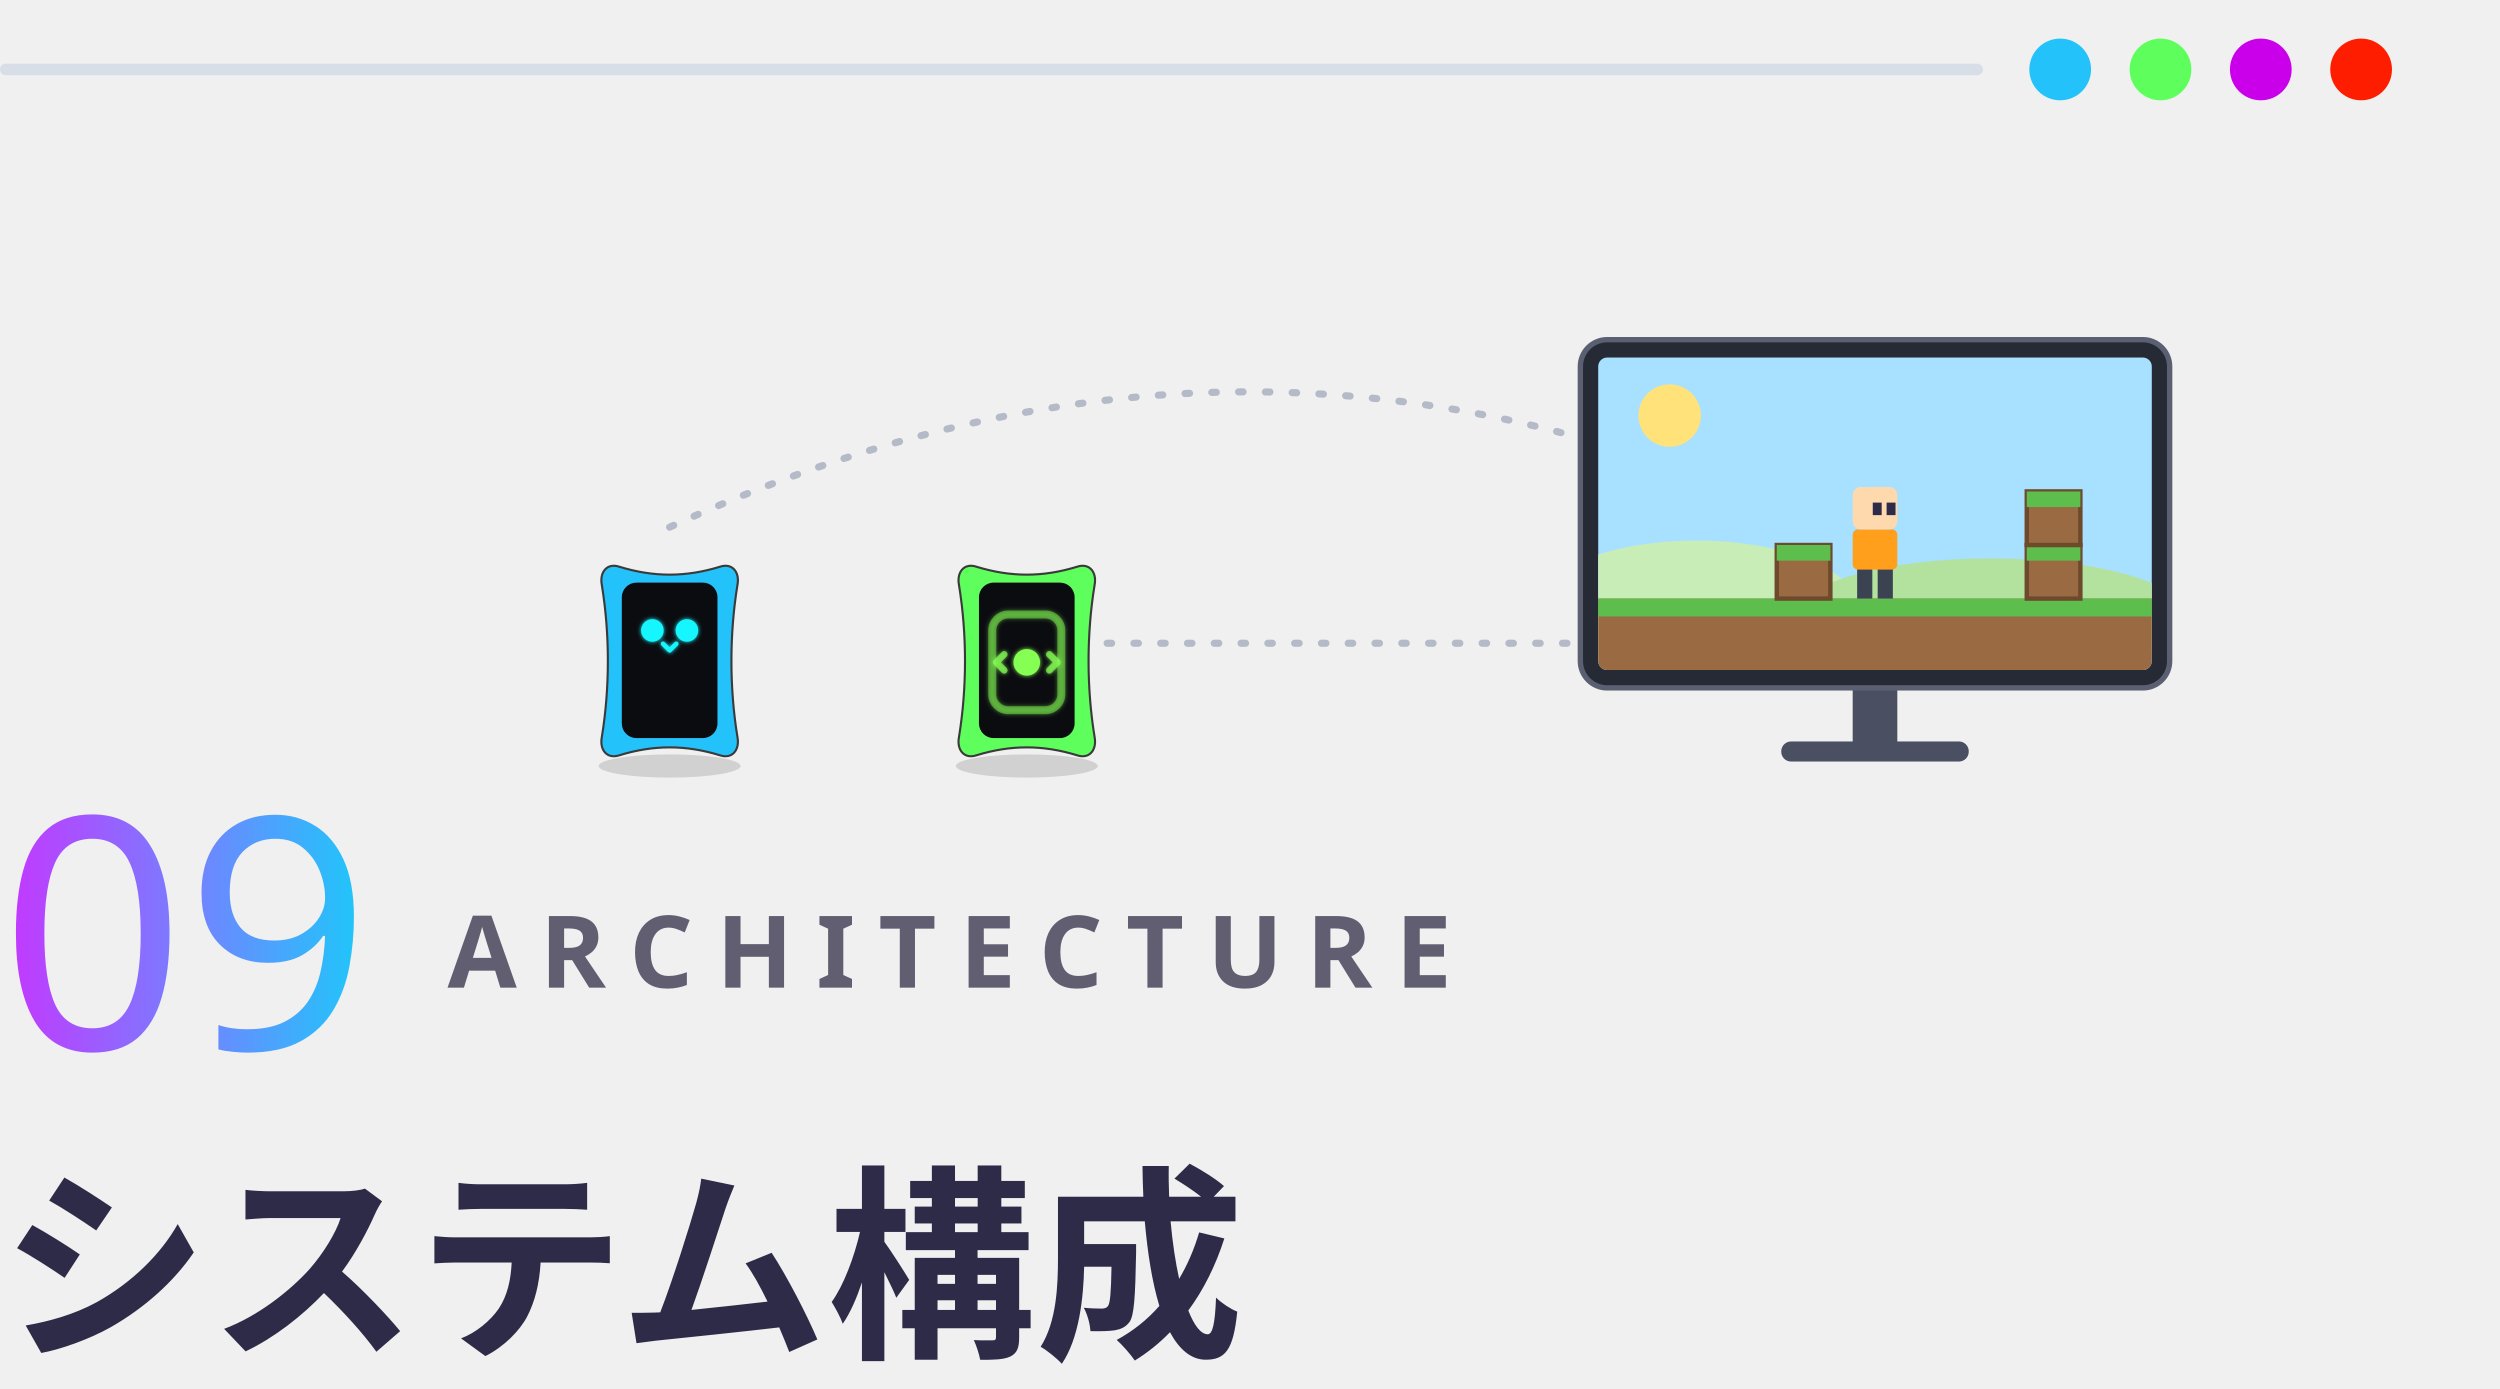
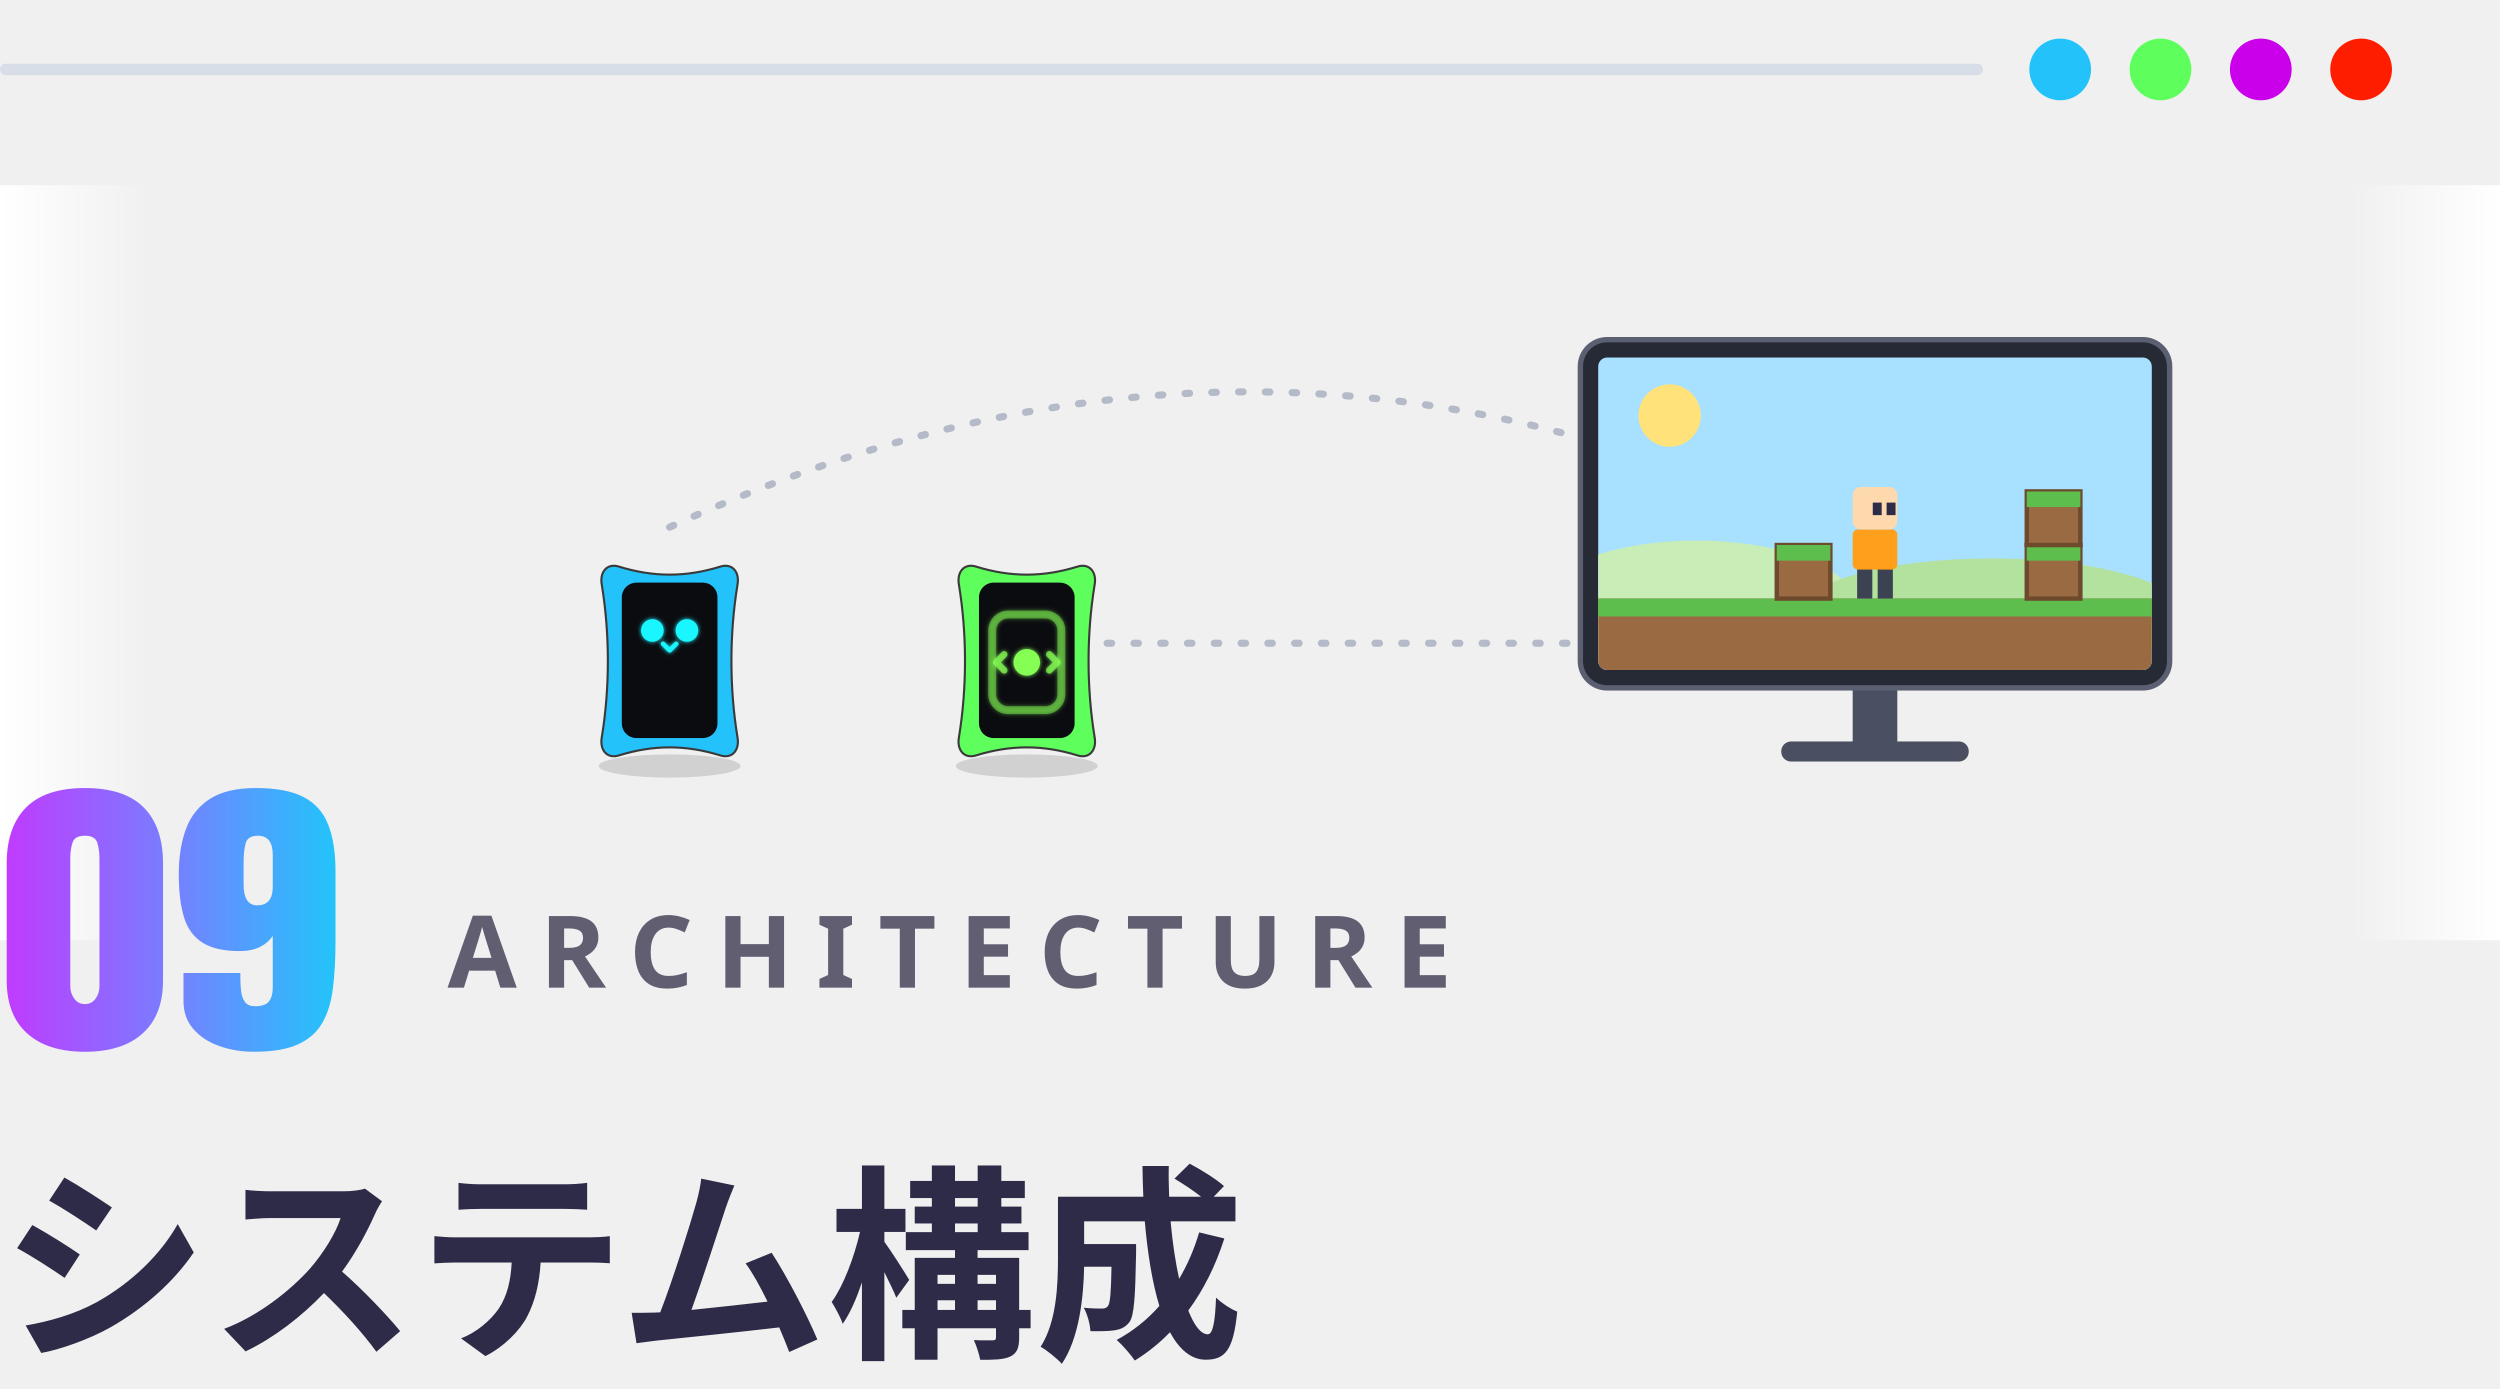
<svg xmlns="http://www.w3.org/2000/svg" viewBox="0 0 324 180" width="324" height="180" role="img">
  <defs>
    <filter id="glow" x="-30%" y="-30%" width="160%" height="160%">
-       <feGaussianBlur stdDeviation="1.6" result="b" />
-       <feMerge>
-         <feMergeNode in="b" />
-         <feMergeNode in="SourceGraphic" />
-       </feMerge>
+       <feGaussianBlur stdDeviation="1.6" />
    </filter>
    <linearGradient id="brand" x1="0" y1="0" x2="1" y2="0">
      <stop offset="0" stop-color="#C03BFF" />
      <stop offset=".55" stop-color="#6F86FF" />
      <stop offset="1" stop-color="#22C4FA" />
    </linearGradient>
    <linearGradient id="bg" x1="0" y1="0" x2="1" y2="1">
      <stop offset="0" stop-color="#E8FAFF" />
      <stop offset="1" stop-color="#FFF5DC" />
    </linearGradient>
    <style>
.jp{font-family:'Hiragino Sans','Hiragino Kaku Gothic ProN','Yu Gothic UI','Yu Gothic','Meiryo','Noto Sans JP','Noto Sans CJK JP',sans-serif}
.disp{font-family:Impact,Haettenschweiler,'Anton','Arial Narrow Bold','Arial Black',sans-serif}
.gh{font-family:-apple-system,BlinkMacSystemFont,'Segoe UI','Noto Sans',Helvetica,Arial,sans-serif}
.rnd{font-family:RcRounded,'Hiragino Maru Gothic ProN','Yu Gothic UI','Noto Sans JP',sans-serif}
.hand{font-family:RcHand,'Hiragino Maru Gothic ProN','Yu Gothic UI','Noto Sans JP',sans-serif}
.mono{font-family:ui-monospace,SFMono-Regular,'Cascadia Mono',Consolas,'Liberation Mono',monospace}

@keyframes bob{0%,100%{transform:translateY(0)}50%{transform:translateY(-5px)}}
@keyframes blink{0%,90%,100%{transform:scaleY(1)}94%{transform:scaleY(.12)}}
@keyframes flow{to{stroke-dashoffset:-28}}
@keyframes pulse{0%,100%{opacity:.55}50%{opacity:1}}
.bob{animation:bob 2.6s ease-in-out infinite}
.eyes{transform-box:fill-box;transform-origin:center;animation:blink 4.8s infinite}
.flow{stroke-dasharray:6 8;animation:flow 1.1s linear infinite}
.pulse{animation:pulse 2.4s ease-in-out infinite}
@media (prefers-reduced-motion:reduce){.bob,.eyes,.flow,.pulse{animation:none}}
@keyframes spin{to{transform:rotate(360deg)}}.spin{animation:spin 1.1s linear infinite}@keyframes drip{0%{transform:translateY(0);opacity:1}100%{transform:translateY(8px);opacity:0}}.drip{animation:drip .8s ease-in infinite}@media (prefers-reduced-motion:reduce){*{animation:none!important}}@keyframes ln9{0%{transform:translateX(0);opacity:0}10%{opacity:1}90%{opacity:1}100%{transform:translateX(102.0px);opacity:0}}.ln9{animation:ln9 .72s linear infinite}@keyframes k-lnv9{0%{opacity:0}3.7%{opacity:0}4%{opacity:1}92%{opacity:1}92.3%{opacity:0}100%{opacity:0}}.lnv9{opacity:0;animation:k-lnv9 9s linear infinite}@keyframes k-w9{0%{transform:translate(0px,0px);animation-timing-function:cubic-bezier(.45,0,.55,1)}25%{transform:translate(-24px,0px);animation-timing-function:cubic-bezier(.45,0,.55,1)}50%{transform:translate(0px,0px);animation-timing-function:cubic-bezier(.45,0,.55,1)}75%{transform:translate(-24px,0px);animation-timing-function:cubic-bezier(.45,0,.55,1)}100%{transform:translate(0px,0px)}}.w9{animation:k-w9 9s linear infinite}@keyframes k-ok9{0%{transform:scale(0)}29%{transform:scale(0);animation-timing-function:cubic-bezier(0,.55,.45,1)}31.5%{transform:scale(1.3);animation-timing-function:cubic-bezier(.45,0,.55,1)}33%{transform:scale(1)}42%{transform:scale(1);animation-timing-function:cubic-bezier(.55,0,1,.45)}44%{transform:scale(0)}100%{transform:scale(0)}}.ok9{animation:k-ok9 9s linear infinite;transform-box:fill-box;transform-origin:50% 50%}.ok9{transform:scale(0)}@keyframes k-e9x{0%{transform:translateX(150px)}9%{transform:translateX(150px);animation-timing-function:linear}29%{transform:translateX(356.0px)}100%{transform:translateX(356.0px)}}@keyframes k-e9y{0%{transform:translateY(40px)}9%{transform:translateY(40px);animation-timing-function:cubic-bezier(0,.55,.45,1)}19%{transform:translateY(14px);animation-timing-function:cubic-bezier(.55,0,1,.45)}29%{transform:translateY(22px)}100%{transform:translateY(22px)}}@keyframes k-e9o{0%{opacity:0}8.8%{opacity:0}9%{opacity:1}29%{opacity:1}29.2%{opacity:0}100%{opacity:0}}.e9x{animation:k-e9x 9s linear infinite}.e9y{animation:k-e9y 9s linear infinite}.e9o{opacity:0;animation:k-e9o 9s linear infinite}@keyframes k-e9r{0%{transform:rotate(0deg)}9%{transform:rotate(0deg);animation-timing-function:linear}29%{transform:rotate(-20deg)}100%{transform:rotate(-20deg)}}.e9r{animation:k-e9r 9s linear infinite;transform-box:fill-box;transform-origin:50% 50%}@keyframes k-e9bx{0%{transform:translateX(356.0px)}50%{transform:translateX(356.0px);animation-timing-function:linear}66%{transform:translateX(150px)}100%{transform:translateX(150px)}}@keyframes k-e9by{0%{transform:translateY(22px)}50%{transform:translateY(22px);animation-timing-function:cubic-bezier(0,.55,.45,1)}58%{transform:translateY(14px);animation-timing-function:cubic-bezier(.55,0,1,.45)}66%{transform:translateY(40px)}100%{transform:translateY(40px)}}@keyframes k-e9bo{0%{opacity:0}49.8%{opacity:0}50%{opacity:1}66%{opacity:1}66.2%{opacity:0}100%{opacity:0}}.e9bx{animation:k-e9bx 9s linear infinite}.e9by{animation:k-e9by 9s linear infinite}.e9bo{opacity:0;animation:k-e9bo 9s linear infinite}@keyframes k-e9br{0%{transform:rotate(0deg)}50%{transform:rotate(0deg);animation-timing-function:linear}66%{transform:rotate(20deg)}100%{transform:rotate(20deg)}}.e9br{animation:k-e9br 9s linear infinite;transform-box:fill-box;transform-origin:50% 50%}@keyframes k-e9gx{0%{transform:translateX(356.0px)}52%{transform:translateX(356.0px);animation-timing-function:linear}66%{transform:translateX(230px)}100%{transform:translateX(230px)}}@keyframes k-e9gy{0%{transform:translateY(22px)}52%{transform:translateY(22px);animation-timing-function:cubic-bezier(0,.55,.45,1)}59%{transform:translateY(16px);animation-timing-function:cubic-bezier(.55,0,1,.45)}66%{transform:translateY(40px)}100%{transform:translateY(40px)}}@keyframes k-e9go{0%{opacity:0}51.8%{opacity:0}52%{opacity:1}66%{opacity:1}66.2%{opacity:0}100%{opacity:0}}.e9gx{animation:k-e9gx 9s linear infinite}.e9gy{animation:k-e9gy 9s linear infinite}.e9go{opacity:0;animation:k-e9go 9s linear infinite}@keyframes k-e9gr{0%{transform:rotate(0deg)}52%{transform:rotate(0deg);animation-timing-function:linear}66%{transform:rotate(20deg)}100%{transform:rotate(20deg)}}.e9gr{animation:k-e9gr 9s linear infinite;transform-box:fill-box;transform-origin:50% 50%}@keyframes x-b9{0%{transform:translateX(0px);animation-timing-function:cubic-bezier(.45,0,.55,1)}6%{transform:translateX(0px);animation-timing-function:cubic-bezier(.45,0,.55,1)}9%{transform:translateX(0px);animation-timing-function:cubic-bezier(.55,0,1,.45)}11.5%{transform:translateX(0px);animation-timing-function:cubic-bezier(.45,0,.55,1)}13%{transform:translateX(0px);animation-timing-function:cubic-bezier(.45,0,.55,1)}64%{transform:translateX(0px);animation-timing-function:cubic-bezier(.45,0,.55,1)}66%{transform:translateX(0px);animation-timing-function:cubic-bezier(0,.55,.45,1)}67%{transform:translateX(0px);animation-timing-function:cubic-bezier(0,.55,.45,1)}70%{transform:translateX(0px);animation-timing-function:cubic-bezier(.55,0,1,.45)}73%{transform:translateX(0px);animation-timing-function:cubic-bezier(0,.55,.45,1)}75%{transform:translateX(0px);animation-timing-function:cubic-bezier(.45,0,.55,1)}92%{transform:translateX(0px);animation-timing-function:cubic-bezier(.45,0,.55,1)}100%{transform:translateX(0px);animation-timing-function:cubic-bezier(.45,0,.55,1)}}@keyframes y-b9{0%{transform:translateY(0px);animation-timing-function:cubic-bezier(.45,0,.55,1)}6%{transform:translateY(0px);animation-timing-function:cubic-bezier(.45,0,.55,1)}9%{transform:translateY(-8px);animation-timing-function:cubic-bezier(.55,0,1,.45)}11.5%{transform:translateY(0px);animation-timing-function:cubic-bezier(.45,0,.55,1)}13%{transform:translateY(0px);animation-timing-function:cubic-bezier(.45,0,.55,1)}64%{transform:translateY(0px);animation-timing-function:cubic-bezier(.45,0,.55,1)}66%{transform:translateY(0px);animation-timing-function:cubic-bezier(0,.55,.45,1)}67%{transform:translateY(0px);animation-timing-function:cubic-bezier(0,.55,.45,1)}70%{transform:translateY(-10px);animation-timing-function:cubic-bezier(.55,0,1,.45)}73%{transform:translateY(0px);animation-timing-function:cubic-bezier(0,.55,.45,1)}75%{transform:translateY(0px);animation-timing-function:cubic-bezier(.45,0,.55,1)}92%{transform:translateY(0px);animation-timing-function:cubic-bezier(.45,0,.55,1)}100%{transform:translateY(0px);animation-timing-function:cubic-bezier(.45,0,.55,1)}}@keyframes p-b9{0%{transform:rotate(0deg) scale(1,1);animation-timing-function:cubic-bezier(.45,0,.55,1)}6%{transform:rotate(-6deg) scale(1.04,0.95);animation-timing-function:cubic-bezier(.45,0,.55,1)}9%{transform:rotate(8deg) scale(0.95,1.06);animation-timing-function:cubic-bezier(.55,0,1,.45)}11.5%{transform:rotate(0deg) scale(1.06,0.94);animation-timing-function:cubic-bezier(.45,0,.55,1)}13%{transform:rotate(0deg) scale(1,1);animation-timing-function:cubic-bezier(.45,0,.55,1)}64%{transform:rotate(0deg) scale(1,1);animation-timing-function:cubic-bezier(.45,0,.55,1)}66%{transform:rotate(0deg) scale(1.1,0.88);animation-timing-function:cubic-bezier(0,.55,.45,1)}67%{transform:rotate(0deg) scale(1.1,0.88);animation-timing-function:cubic-bezier(0,.55,.45,1)}70%{transform:rotate(0deg) scale(0.93,1.1);animation-timing-function:cubic-bezier(.55,0,1,.45)}73%{transform:rotate(0deg) scale(1.1,0.88);animation-timing-function:cubic-bezier(0,.55,.45,1)}75%{transform:rotate(0deg) scale(1,1);animation-timing-function:cubic-bezier(.45,0,.55,1)}92%{transform:rotate(0deg) scale(1,1);animation-timing-function:cubic-bezier(.45,0,.55,1)}100%{transform:rotate(0deg) scale(1,1);animation-timing-function:cubic-bezier(.45,0,.55,1)}}.x-b9{animation:x-b9 9s linear 0s infinite}.y-b9{animation:y-b9 9s linear 0s infinite}.p-b9{animation:p-b9 9s linear 0s infinite;transform-box:fill-box;transform-origin:50% 100%}@keyframes s-b9{0%{transform:scale(1.00);animation-timing-function:cubic-bezier(.45,0,.55,1)}6%{transform:scale(1.00);animation-timing-function:cubic-bezier(.45,0,.55,1)}9%{transform:scale(0.82);animation-timing-function:cubic-bezier(.55,0,1,.45)}11.5%{transform:scale(1.00);animation-timing-function:cubic-bezier(.45,0,.55,1)}13%{transform:scale(1.00);animation-timing-function:cubic-bezier(.45,0,.55,1)}64%{transform:scale(1.00);animation-timing-function:cubic-bezier(.45,0,.55,1)}66%{transform:scale(1.00);animation-timing-function:cubic-bezier(0,.55,.45,1)}67%{transform:scale(1.00);animation-timing-function:cubic-bezier(0,.55,.45,1)}70%{transform:scale(0.78);animation-timing-function:cubic-bezier(.55,0,1,.45)}73%{transform:scale(1.00);animation-timing-function:cubic-bezier(0,.55,.45,1)}75%{transform:scale(1.00);animation-timing-function:cubic-bezier(.45,0,.55,1)}92%{transform:scale(1.00);animation-timing-function:cubic-bezier(.45,0,.55,1)}100%{transform:scale(1.00);animation-timing-function:cubic-bezier(.45,0,.55,1)}}.s-b9{animation:s-b9 9s linear 0s infinite;transform-box:fill-box;transform-origin:50% 50%}@keyframes k-b9-f0{0%{opacity:1}66%{opacity:1}66.3%{opacity:0}91.7%{opacity:0}92%{opacity:1}100%{opacity:1}}.b9-f0{opacity:1;animation:k-b9-f0 9s linear infinite}@keyframes k-b9-f1{0%{opacity:0}65.7%{opacity:0}66%{opacity:1}92%{opacity:1}92.3%{opacity:0}100%{opacity:0}}.b9-f1{opacity:0;animation:k-b9-f1 9s linear infinite}@keyframes x-g9{0%{transform:translateX(0px);animation-timing-function:cubic-bezier(.45,0,.55,1)}25%{transform:translateX(0px);animation-timing-function:cubic-bezier(.45,0,.55,1)}50%{transform:translateX(0px);animation-timing-function:cubic-bezier(.45,0,.55,1)}66%{transform:translateX(0px);animation-timing-function:cubic-bezier(.45,0,.55,1)}67.5%{transform:translateX(0px);animation-timing-function:cubic-bezier(0,.55,.45,1)}70%{transform:translateX(0px);animation-timing-function:cubic-bezier(.55,0,1,.45)}72.5%{transform:translateX(0px);animation-timing-function:cubic-bezier(.45,0,.55,1)}75%{transform:translateX(0px);animation-timing-function:cubic-bezier(.45,0,.55,1)}100%{transform:translateX(0px);animation-timing-function:cubic-bezier(.45,0,.55,1)}}@keyframes y-g9{0%{transform:translateY(0px);animation-timing-function:cubic-bezier(.45,0,.55,1)}25%{transform:translateY(0px);animation-timing-function:cubic-bezier(.45,0,.55,1)}50%{transform:translateY(0px);animation-timing-function:cubic-bezier(.45,0,.55,1)}66%{transform:translateY(0px);animation-timing-function:cubic-bezier(.45,0,.55,1)}67.5%{transform:translateY(0px);animation-timing-function:cubic-bezier(0,.55,.45,1)}70%{transform:translateY(-8px);animation-timing-function:cubic-bezier(.55,0,1,.45)}72.5%{transform:translateY(0px);animation-timing-function:cubic-bezier(.45,0,.55,1)}75%{transform:translateY(0px);animation-timing-function:cubic-bezier(.45,0,.55,1)}100%{transform:translateY(0px);animation-timing-function:cubic-bezier(.45,0,.55,1)}}@keyframes p-g9{0%{transform:rotate(-4deg) scale(1,1);animation-timing-function:cubic-bezier(.45,0,.55,1)}25%{transform:rotate(4deg) scale(1,1);animation-timing-function:cubic-bezier(.45,0,.55,1)}50%{transform:rotate(-4deg) scale(1,1);animation-timing-function:cubic-bezier(.45,0,.55,1)}66%{transform:rotate(2deg) scale(1,1);animation-timing-function:cubic-bezier(.45,0,.55,1)}67.5%{transform:rotate(0deg) scale(1.1,0.88);animation-timing-function:cubic-bezier(0,.55,.45,1)}70%{transform:rotate(0deg) scale(0.95,1.06);animation-timing-function:cubic-bezier(.55,0,1,.45)}72.5%{transform:rotate(0deg) scale(1.06,0.94);animation-timing-function:cubic-bezier(.45,0,.55,1)}75%{transform:rotate(4deg) scale(1,1);animation-timing-function:cubic-bezier(.45,0,.55,1)}100%{transform:rotate(-4deg) scale(1,1);animation-timing-function:cubic-bezier(.45,0,.55,1)}}.x-g9{animation:x-g9 9s linear 0s infinite}.y-g9{animation:y-g9 9s linear 0s infinite}.p-g9{animation:p-g9 9s linear 0s infinite;transform-box:fill-box;transform-origin:50% 100%}@keyframes s-g9{0%{transform:scale(1.00);animation-timing-function:cubic-bezier(.45,0,.55,1)}25%{transform:scale(1.00);animation-timing-function:cubic-bezier(.45,0,.55,1)}50%{transform:scale(1.00);animation-timing-function:cubic-bezier(.45,0,.55,1)}66%{transform:scale(1.00);animation-timing-function:cubic-bezier(.45,0,.55,1)}67.5%{transform:scale(1.00);animation-timing-function:cubic-bezier(0,.55,.45,1)}70%{transform:scale(0.82);animation-timing-function:cubic-bezier(.55,0,1,.45)}72.5%{transform:scale(1.00);animation-timing-function:cubic-bezier(.45,0,.55,1)}75%{transform:scale(1.00);animation-timing-function:cubic-bezier(.45,0,.55,1)}100%{transform:scale(1.00);animation-timing-function:cubic-bezier(.45,0,.55,1)}}.s-g9{animation:s-g9 9s linear 0s infinite;transform-box:fill-box;transform-origin:50% 50%}@keyframes k-g9-f0{0%{opacity:1}100%{opacity:1}}.g9-f0{opacity:1;animation:k-g9-f0 9s linear infinite}@keyframes k-g9k{0%{transform:translate(12px,0px);animation-timing-function:cubic-bezier(.45,0,.55,1)}25%{transform:translate(-12px,0px);animation-timing-function:cubic-bezier(.45,0,.55,1)}50%{transform:translate(12px,0px);animation-timing-function:cubic-bezier(.45,0,.55,1)}75%{transform:translate(-12px,0px);animation-timing-function:cubic-bezier(.45,0,.55,1)}100%{transform:translate(12px,0px)}}.g9k{animation:k-g9k 9s linear infinite}</style>
  </defs>
  <rect x="0" y="8.25" width="257" height="1.5" rx=".75" fill="#D8DEE8" />
  <circle cx="267" cy="9" r="4" fill="#24C2FA" />
  <circle cx="280" cy="9" r="4" fill="#5EFF5D" />
  <circle cx="293" cy="9" r="4" fill="#CB00EA" />
  <circle cx="306" cy="9" r="4" fill="#FF1D00" />
  <g transform="translate(0 44)">
    <defs>
      <linearGradient id="stagefade" x1="0" y1="0" x2="324" y2="0" gradientUnits="userSpaceOnUse">
-         <stop offset="0" stop-color="#fff" stop-opacity="0" />
-         <stop offset="0.06" stop-color="#fff" />
-         <stop offset="0.94" stop-color="#fff" />
-         <stop offset="1" stop-color="#fff" stop-opacity="0" />
+         <stop offset="0" stop-color="#FFFFFF" />
+         <stop offset="0.06" stop-color="#FFFFFF" stop-opacity="0" />
+         <stop offset="0.94" stop-color="#FFFFFF" stop-opacity="0" />
+         <stop offset="1" stop-color="#FFFFFF" />
      </linearGradient>
-       <mask id="stage" maskUnits="userSpaceOnUse" x="0" y="-20" width="324" height="97.857">
-         <rect x="0" y="-20" width="324" height="97.857" fill="url(#stagefade)" />
-       </mask>
+       <clipPath id="stage">
+         <rect x="0" y="-20" width="324" height="97.857" />
+       </clipPath>
    </defs>
-     <g mask="url(#stage)">
+     <g clip-path="url(#stage)">
      <svg x="0.0" y="0.0" width="324.0" height="57.9" viewBox="0 0 560 100" overflow="visible">
        <path d="M150 42Q254.0 -6 354.0 22" fill="none" stroke="#9AA3B5" stroke-width="1.6" stroke-dasharray="1 5" stroke-linecap="round" opacity=".7" />
        <path d="M248 68H352.0" stroke="#9AA3B5" stroke-width="1.6" stroke-dasharray="1 5" stroke-linecap="round" opacity=".7" />
        <g class="lnv9">
          <circle class="ln9" style="animation-delay:0.00s" cx="248" cy="68" r="2.6" fill="#5EFF5D" stroke="#FFFFFF" stroke-width="1" />
          <circle class="ln9" style="animation-delay:-0.09s" cx="248" cy="68" r="2.6" fill="#5EFF5D" stroke="#FFFFFF" stroke-width="1" />
          <circle class="ln9" style="animation-delay:-0.18s" cx="248" cy="68" r="2.6" fill="#5EFF5D" stroke="#FFFFFF" stroke-width="1" />
          <circle class="ln9" style="animation-delay:-0.27s" cx="248" cy="68" r="2.6" fill="#5EFF5D" stroke="#FFFFFF" stroke-width="1" />
          <circle class="ln9" style="animation-delay:-0.36s" cx="248" cy="68" r="2.6" fill="#5EFF5D" stroke="#FFFFFF" stroke-width="1" />
          <circle class="ln9" style="animation-delay:-0.45s" cx="248" cy="68" r="2.6" fill="#5EFF5D" stroke="#FFFFFF" stroke-width="1" />
          <circle class="ln9" style="animation-delay:-0.54s" cx="248" cy="68" r="2.6" fill="#5EFF5D" stroke="#FFFFFF" stroke-width="1" />
          <circle class="ln9" style="animation-delay:-0.63s" cx="248" cy="68" r="2.6" fill="#5EFF5D" stroke="#FFFFFF" stroke-width="1" />
        </g>
        <rect x="415" y="78" width="10" height="13" fill="#4A5062" />
        <rect x="399" y="90" width="42" height="4.5" rx="2.2" fill="#4A5062" />
        <rect x="354.0" y="0" width="132" height="78" rx="6" fill="#262A35" stroke="#5A6072" stroke-width="1.2" />
        <clipPath id="mon">
          <rect x="358.0" y="4" width="124" height="70" rx="2" />
        </clipPath>
        <g clip-path="url(#mon)">
          <g transform="translate(358.0 4)">
            <rect width="124" height="70" fill="#A8E0FF" />
            <circle cx="16" cy="13" r="7" fill="#FFE27A" />
            <ellipse cx="22" cy="56" rx="36" ry="15" fill="#C9EDB6" />
            <ellipse cx="88" cy="58" rx="44" ry="13" fill="#B3E19E" />
            <g class="w9">
              <rect x="-10" y="54" width="180" height="20" fill="#9A6A43" />
              <rect x="-10" y="54" width="180" height="4" fill="#5DBE4E" />
              <rect x="40" y="42" width="12" height="12" fill="#9A6A43" stroke="#6E4A2D" stroke-width="1" />
              <rect x="40" y="42" width="12" height="3.5" fill="#5DBE4E" />
              <rect x="96" y="42" width="12" height="12" fill="#9A6A43" stroke="#6E4A2D" stroke-width="1" />
              <rect x="96" y="42" width="12" height="3.5" fill="#5DBE4E" />
              <rect x="96" y="30" width="12" height="12" fill="#9A6A43" stroke="#6E4A2D" stroke-width="1" />
              <rect x="96" y="30" width="12" height="3.5" fill="#5DBE4E" />
              <rect x="140" y="42" width="12" height="12" fill="#9A6A43" stroke="#6E4A2D" stroke-width="1" />
              <rect x="140" y="42" width="12" height="3.5" fill="#5DBE4E" />
            </g>
            <g transform="translate(62 54)">
              <rect x="-4" y="-7" width="3.4" height="7" fill="#3B4252" />
              <rect x=".6" y="-7" width="3.4" height="7" fill="#3B4252" />
              <rect x="-5" y="-15.5" width="10" height="9" rx="1.2" fill="#FF9F1C" />
              <rect x="-5" y="-25" width="10" height="9.5" rx="1.8" fill="#FFD9AE" />
              <rect x="-0.5" y="-21.5" width="2" height="2.8" fill="#2E2B48" />
              <rect x="2.6" y="-21.5" width="2" height="2.8" fill="#2E2B48" />
            </g>
            <g class="ok9">
              <circle cx="112" cy="12" r="8" fill="#2DA44E" stroke="#FFFFFF" stroke-width="1.5" />
              <path d="M108 12l3 3 5.5-6" fill="none" stroke="#FFFFFF" stroke-width="2.2" stroke-linecap="round" stroke-linejoin="round" />
            </g>
          </g>
        </g>
        <g class="e9x">
          <g class="e9y">
            <g class="e9o">
              <g class="e9r">
                <rect x="-9" y="-6.5" width="18" height="13" rx="2" fill="#FFFFFF" stroke="#24C2FA" stroke-width="1.8" />
                <path d="M-8 -5l8 6 8-6" fill="none" stroke="#24C2FA" stroke-width="1.6" stroke-linejoin="round" />
              </g>
            </g>
          </g>
        </g>
        <g class="e9bx">
          <g class="e9by">
            <g class="e9bo">
              <g class="e9br">
                <rect x="-9" y="-6.5" width="18" height="13" rx="2" fill="#FFFFFF" stroke="#2DA44E" stroke-width="1.8" />
                <path d="M-8 -5l8 6 8-6" fill="none" stroke="#2DA44E" stroke-width="1.6" stroke-linejoin="round" />
              </g>
            </g>
          </g>
        </g>
        <g class="e9gx">
          <g class="e9gy">
            <g class="e9go">
              <g class="e9gr">
                <rect x="-9" y="-6.5" width="18" height="13" rx="2" fill="#FFFFFF" stroke="#2DA44E" stroke-width="1.8" />
                <path d="M-8 -5l8 6 8-6" fill="none" stroke="#2DA44E" stroke-width="1.6" stroke-linejoin="round" />
              </g>
            </g>
          </g>
        </g>
        <g transform="translate(150 94)">
          <g class="x-b9">
            <ellipse class="s-b9" cx="0" cy="1.5" rx="15.9" ry="2.6" fill="#000" opacity=".13" />
            <g class="y-b9">
              <g class="p-b9">
                <g transform="translate(-14.88 -44.34) scale(0.2976)">
                  <path d="M12 4C38 12 62 12 88 4C97 1 103 8 101 18C95 55 95 95 101 132C103 142 97 149 88 146C62 138 38 138 12 146C3 149-3 142-1 132C5 95 5 55-1 18C-3 8 3 1 12 4Z" fill="#24C2FA" stroke="#3A3A3A" stroke-width="1.6" />
                  <rect x="14" y="16" width="72" height="117" rx="11" fill="#0B0C10" />
                  <g class="b9-f0">
-                     <g filter="url(#glow)" transform="translate(0 6)">
+                     <g filter="url(#glow)" aria-hidden="true" transform="translate(0 6)">
                      <g class="eyes">
                        <circle cx="37" cy="46" r="8.5" fill="#19F6FF" />
                        <circle cx="63" cy="46" r="8.5" fill="#19F6FF" />
                      </g>
                      <path d="M45 56l5 5 5-5" fill="none" stroke="#19F6FF" stroke-width="3.4" stroke-linecap="round" stroke-linejoin="round" />
                    </g>
+                     <g transform="translate(0 6)">
+                       <g class="eyes">
+                         <circle cx="37" cy="46" r="8.5" fill="#19F6FF" />
+                         <circle cx="63" cy="46" r="8.5" fill="#19F6FF" />
+                       </g>
+                       <path d="M45 56l5 5 5-5" fill="none" stroke="#19F6FF" stroke-width="3.4" stroke-linecap="round" stroke-linejoin="round" />
+                     </g>
                  </g>
                  <g class="b9-f1">
-                     <g filter="url(#glow)">
+                     <g filter="url(#glow)" aria-hidden="true">
+                       <path d="M27 52q8-11 16 0M57 52q8-11 16 0M40 63q10 11 20 0" fill="none" stroke="#19F6FF" stroke-width="4.5" stroke-linecap="round" stroke-linejoin="round" />
+                     </g>
+                     <g>
                      <path d="M27 52q8-11 16 0M57 52q8-11 16 0M40 63q10 11 20 0" fill="none" stroke="#19F6FF" stroke-width="4.5" stroke-linecap="round" stroke-linejoin="round" />
                    </g>
                  </g>
                </g>
              </g>
            </g>
          </g>
        </g>
        <g transform="translate(230 94)">
          <g class="x-g9">
            <ellipse class="s-g9" cx="0" cy="1.5" rx="15.9" ry="2.6" fill="#000" opacity=".13" />
            <g class="y-g9">
              <g class="p-g9">
                <g transform="translate(-14.88 -44.34) scale(0.2976)">
                  <path d="M12 4C38 12 62 12 88 4C97 1 103 8 101 18C95 55 95 95 101 132C103 142 97 149 88 146C62 138 38 138 12 146C3 149-3 142-1 132C5 95 5 55-1 18C-3 8 3 1 12 4Z" fill="#5EFF5D" stroke="#3A3A3A" stroke-width="1.6" />
                  <rect x="14" y="16" width="72" height="117" rx="11" fill="#0B0C10" />
                  <g class="g9-f0">
-                     <g filter="url(#glow)">
+                     <g filter="url(#glow)" aria-hidden="true">
                      <rect x="24" y="40" width="52" height="72" rx="12" fill="none" stroke="#86FF55" stroke-width="6" opacity=".45" />
                      <path d="M33 70l-6 6 6 6M67 70l6 6-6 6" fill="none" stroke="#86FF55" stroke-width="5" stroke-linecap="round" stroke-linejoin="round" opacity=".7" />
                      <g class="g9k">
                        <circle cx="50" cy="76" r="10" fill="#86FF55" />
                      </g>
                    </g>
+                     <g>
+                       <rect x="24" y="40" width="52" height="72" rx="12" fill="none" stroke="#86FF55" stroke-width="6" opacity=".45" />
+                       <path d="M33 70l-6 6 6 6M67 70l6 6-6 6" fill="none" stroke="#86FF55" stroke-width="5" stroke-linecap="round" stroke-linejoin="round" opacity=".7" />
+                       <g class="g9k">
+                         <circle cx="50" cy="76" r="10" fill="#86FF55" />
+                       </g>
+                     </g>
                  </g>
                </g>
              </g>
            </g>
          </g>
        </g>
      </svg>
+       <rect x="0" y="-20" width="324" height="97.857" fill="url(#stagefade)" />
    </g>
    <g transform="translate(0 50)">
-       <text x="0" y="42" class="disp" font-size="42" font-weight="400" fill="url(#brand)" text-anchor="start" textLength="44" lengthAdjust="spacingAndGlyphs">09</text>
+       <path d="M11 42.31Q6.15 42.31 3.51 39.92Q0.87 37.54 0.87 33.06V17.91Q0.87 13.18 3.38 10.65Q5.89 8.13 11 8.13Q16.13 8.13 18.63 10.65Q21.13 13.18 21.13 17.91V33.06Q21.13 37.54 18.5 39.92Q15.87 42.31 11 42.31ZM11 36.13Q11.89 36.13 12.39 35.42Q12.89 34.71 12.89 33.84V17.26Q12.89 16.08 12.6 15.19Q12.3 14.31 11 14.31Q9.7 14.31 9.4 15.19Q9.11 16.08 9.11 17.26V33.84Q9.11 34.71 9.62 35.42Q10.13 36.13 11 36.13ZM32.93 42.31Q30.52 42.31 28.43 41.57Q26.35 40.84 25.07 39.37Q23.78 37.9 23.78 35.73V32.1H31.15V32.79Q31.15 33.63 31.25 34.47Q31.35 35.31 31.75 35.86Q32.15 36.41 33.07 36.41Q34.35 36.41 34.85 35.79Q35.35 35.17 35.35 34.01V27.28Q34.8 28.15 33.72 28.71Q32.63 29.26 31.07 29.26Q27.91 29.26 26.2 28.14Q24.48 27.03 23.83 24.82Q23.17 22.6 23.17 19.28Q23.17 15.93 24.11 13.42Q25.04 10.91 27.23 9.52Q29.41 8.13 33.15 8.13Q37.15 8.13 39.39 9.32Q41.63 10.51 42.55 12.91Q43.48 15.3 43.48 18.9V27.98Q43.48 31.47 43.14 34.14Q42.8 36.81 41.74 38.62Q40.67 40.44 38.57 41.37Q36.46 42.31 32.93 42.31ZM33.33 23.33Q35.35 23.33 35.35 20.94V16.79Q35.35 14.31 33.43 14.31Q32.09 14.31 31.83 15.31Q31.57 16.31 31.57 17.87V20.58Q31.57 23.33 33.33 23.33Z" fill="url(#brand)" />
      <text x="58" y="34" class="gh" font-size="13" font-weight="600" fill="#625E72" text-anchor="start" letter-spacing="3">ARCHITECTURE</text>
      <text x="0" y="80" class="gh" font-size="27" font-weight="600" fill="#2E2B48" text-anchor="start">システム構成</text>
    </g>
  </g>
</svg>
